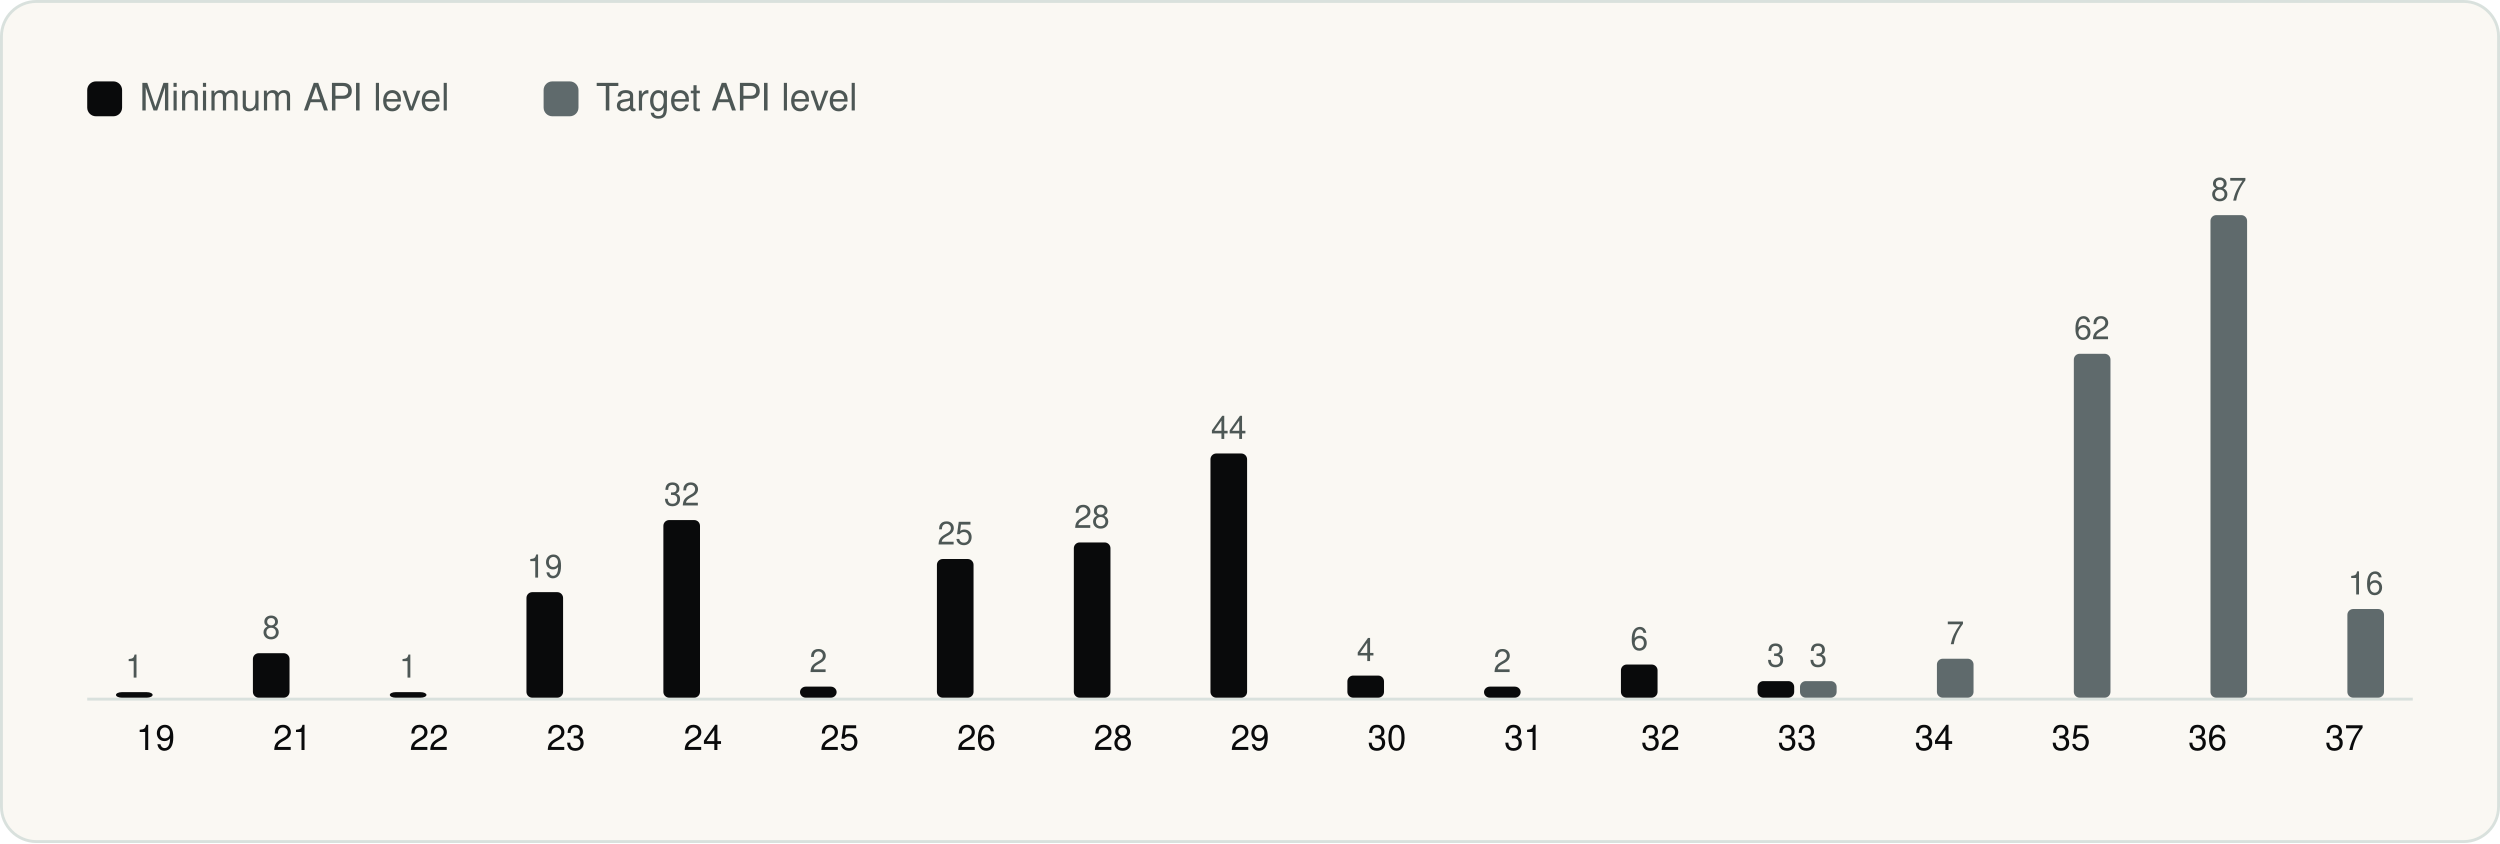
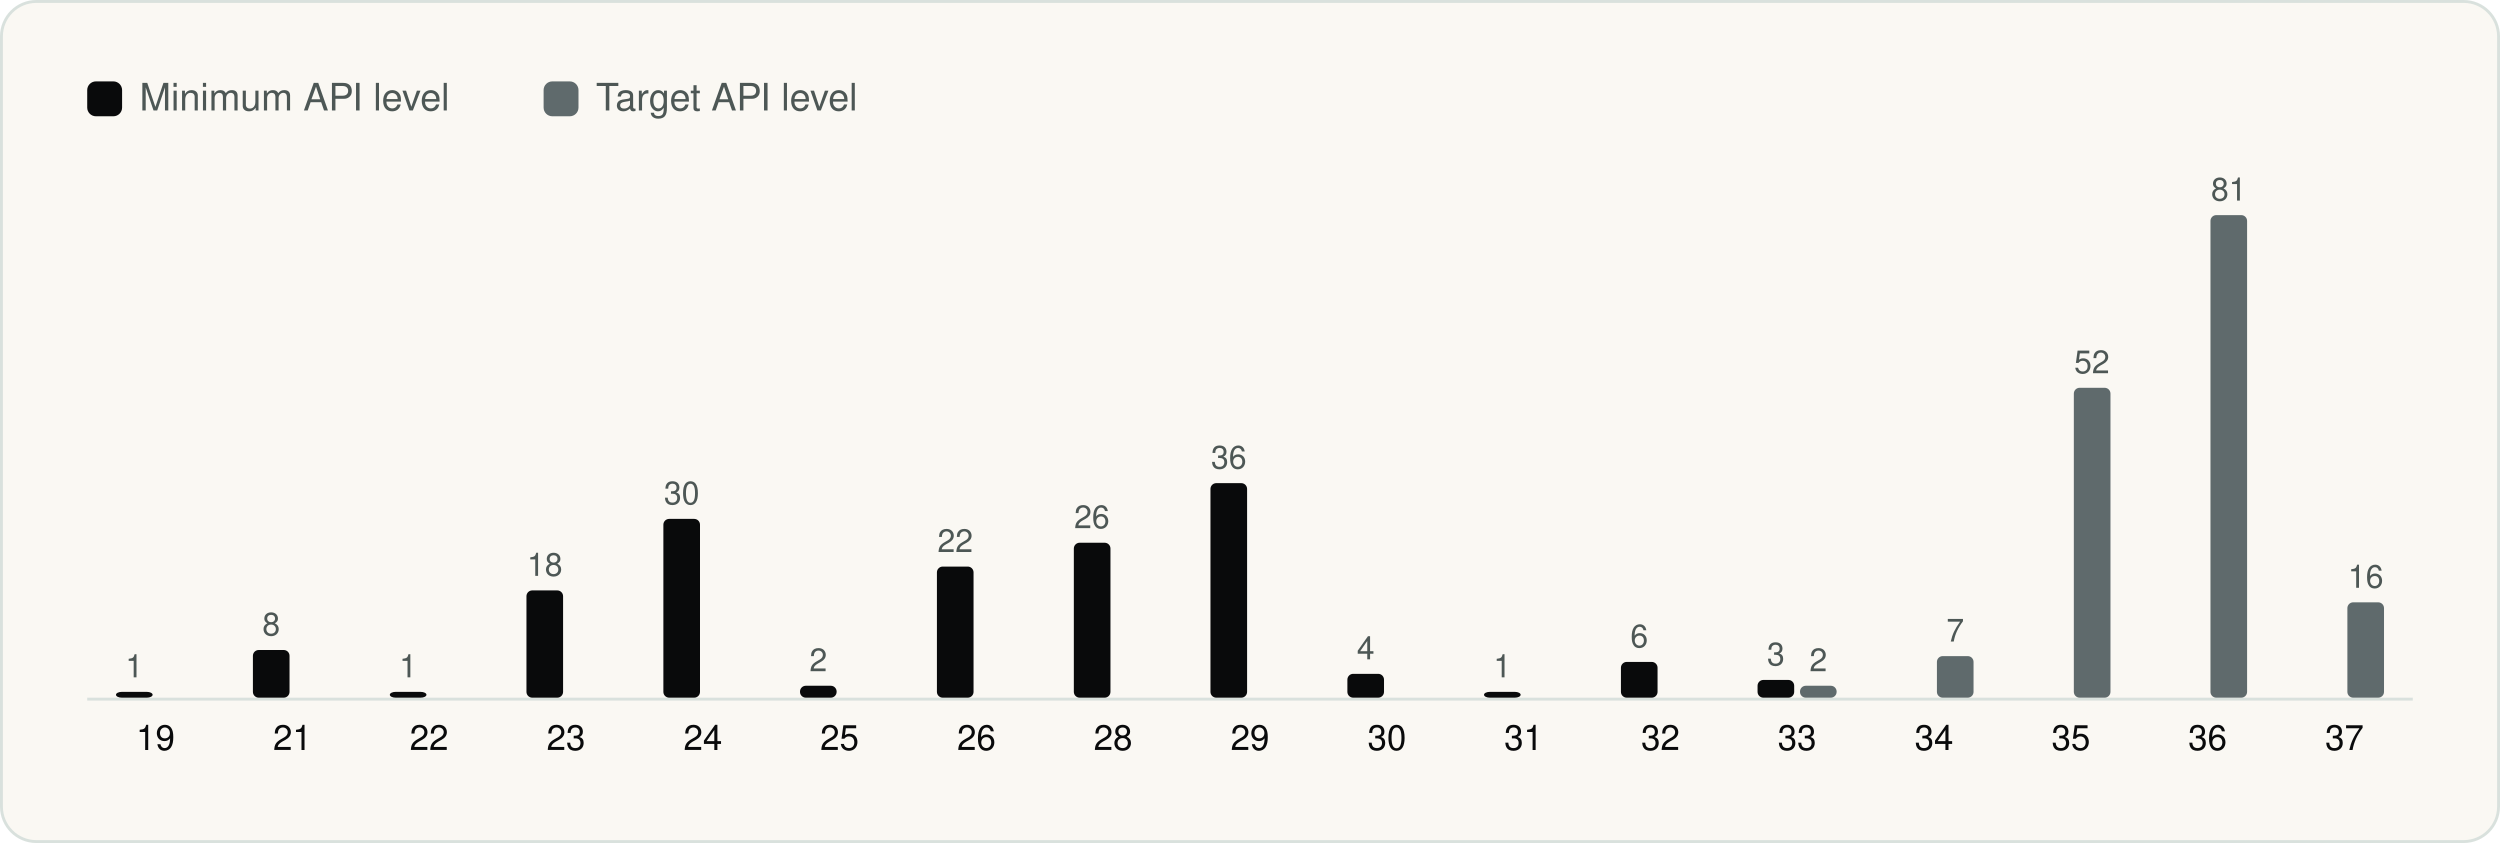
<svg xmlns="http://www.w3.org/2000/svg" viewBox="0 0 860 290" width="860" height="290" role="img" aria-label="Android API levels" font-family="Geist, -apple-system, BlinkMacSystemFont, 'Segoe UI', Helvetica, Arial, sans-serif">
  <rect x="0.5" y="0.5" width="859" height="289" rx="12" fill="#FAF8F3" stroke="#D9E1DD" />
  <g transform="translate(20 20)">
    <rect x="10" y="8" width="12" height="12" rx="3" fill="#090A0B" />
    <text x="28" y="18" font-size="13" fill="#4D5755">Minimum API level</text>
    <rect x="167.0" y="8" width="12" height="12" rx="3" fill="#5F6A6C" />
    <text x="185.0" y="18" font-size="13" fill="#4D5755">Target API level</text>
    <line x1="10" y1="220.5" x2="810" y2="220.5" stroke="#D9E1DD" />
-     <rect x="19.9" y="218.1" width="12.6" height="1.9" rx="2" fill="#090A0B" />
-     <text x="26.2" y="213.1" font-size="11" text-anchor="middle" fill="#4D5755">1</text>
+     <rect x="19.9" y="218.0" width="12.6" height="2.0" rx="2" fill="#090A0B" />
+     <text x="26.2" y="213.0" font-size="11" text-anchor="middle" fill="#4D5755">1</text>
    <text x="33.5" y="238.0" font-size="12" text-anchor="middle" fill="#090A0B">19</text>
-     <rect x="67.0" y="204.7" width="12.6" height="15.3" rx="2" fill="#090A0B" />
-     <text x="73.3" y="199.7" font-size="11" text-anchor="middle" fill="#4D5755">8</text>
+     <rect x="67.0" y="203.6" width="12.6" height="16.4" rx="2" fill="#090A0B" />
+     <text x="73.3" y="198.6" font-size="11" text-anchor="middle" fill="#4D5755">8</text>
    <text x="80.6" y="238.0" font-size="12" text-anchor="middle" fill="#090A0B">21</text>
-     <rect x="114.1" y="218.1" width="12.6" height="1.9" rx="2" fill="#090A0B" />
-     <text x="120.4" y="213.1" font-size="11" text-anchor="middle" fill="#4D5755">1</text>
+     <rect x="114.1" y="218.0" width="12.6" height="2.0" rx="2" fill="#090A0B" />
+     <text x="120.4" y="213.0" font-size="11" text-anchor="middle" fill="#4D5755">1</text>
    <text x="127.6" y="238.0" font-size="12" text-anchor="middle" fill="#090A0B">22</text>
-     <rect x="161.1" y="183.7" width="12.6" height="36.3" rx="2" fill="#090A0B" />
-     <text x="167.4" y="178.7" font-size="11" text-anchor="middle" fill="#4D5755">19</text>
+     <rect x="161.1" y="183.1" width="12.6" height="36.9" rx="2" fill="#090A0B" />
+     <text x="167.4" y="178.1" font-size="11" text-anchor="middle" fill="#4D5755">18</text>
    <text x="174.7" y="238.0" font-size="12" text-anchor="middle" fill="#090A0B">23</text>
-     <rect x="208.2" y="158.9" width="12.6" height="61.1" rx="2" fill="#090A0B" />
-     <text x="214.5" y="153.9" font-size="11" text-anchor="middle" fill="#4D5755">32</text>
+     <rect x="208.2" y="158.5" width="12.6" height="61.5" rx="2" fill="#090A0B" />
+     <text x="214.5" y="153.5" font-size="11" text-anchor="middle" fill="#4D5755">30</text>
    <text x="221.8" y="238.0" font-size="12" text-anchor="middle" fill="#090A0B">24</text>
-     <rect x="255.2" y="216.2" width="12.6" height="3.8" rx="2" fill="#090A0B" />
-     <text x="261.5" y="211.2" font-size="11" text-anchor="middle" fill="#4D5755">2</text>
+     <rect x="255.2" y="215.9" width="12.6" height="4.1" rx="2" fill="#090A0B" />
+     <text x="261.5" y="210.9" font-size="11" text-anchor="middle" fill="#4D5755">2</text>
    <text x="268.8" y="238.0" font-size="12" text-anchor="middle" fill="#090A0B">25</text>
-     <rect x="302.3" y="172.3" width="12.6" height="47.7" rx="2" fill="#090A0B" />
-     <text x="308.6" y="167.3" font-size="11" text-anchor="middle" fill="#4D5755">25</text>
+     <rect x="302.3" y="174.9" width="12.6" height="45.1" rx="2" fill="#090A0B" />
+     <text x="308.6" y="169.9" font-size="11" text-anchor="middle" fill="#4D5755">22</text>
    <text x="315.9" y="238.0" font-size="12" text-anchor="middle" fill="#090A0B">26</text>
-     <rect x="349.4" y="166.6" width="12.6" height="53.4" rx="2" fill="#090A0B" />
-     <text x="355.6" y="161.6" font-size="11" text-anchor="middle" fill="#4D5755">28</text>
+     <rect x="349.4" y="166.7" width="12.6" height="53.3" rx="2" fill="#090A0B" />
+     <text x="355.6" y="161.7" font-size="11" text-anchor="middle" fill="#4D5755">26</text>
    <text x="362.9" y="238.0" font-size="12" text-anchor="middle" fill="#090A0B">28</text>
-     <rect x="396.4" y="136.0" width="12.6" height="84.0" rx="2" fill="#090A0B" />
-     <text x="402.7" y="131.0" font-size="11" text-anchor="middle" fill="#4D5755">44</text>
+     <rect x="396.4" y="146.2" width="12.6" height="73.8" rx="2" fill="#090A0B" />
+     <text x="402.7" y="141.2" font-size="11" text-anchor="middle" fill="#4D5755">36</text>
    <text x="410.0" y="238.0" font-size="12" text-anchor="middle" fill="#090A0B">29</text>
-     <rect x="443.5" y="212.4" width="12.6" height="7.6" rx="2" fill="#090A0B" />
-     <text x="449.8" y="207.4" font-size="11" text-anchor="middle" fill="#4D5755">4</text>
+     <rect x="443.5" y="211.8" width="12.6" height="8.2" rx="2" fill="#090A0B" />
+     <text x="449.8" y="206.8" font-size="11" text-anchor="middle" fill="#4D5755">4</text>
    <text x="457.1" y="238.0" font-size="12" text-anchor="middle" fill="#090A0B">30</text>
-     <rect x="490.5" y="216.2" width="12.6" height="3.8" rx="2" fill="#090A0B" />
-     <text x="496.8" y="211.2" font-size="11" text-anchor="middle" fill="#4D5755">2</text>
+     <rect x="490.5" y="218.0" width="12.6" height="2.0" rx="2" fill="#090A0B" />
+     <text x="496.8" y="213.0" font-size="11" text-anchor="middle" fill="#4D5755">1</text>
    <text x="504.1" y="238.0" font-size="12" text-anchor="middle" fill="#090A0B">31</text>
-     <rect x="537.6" y="208.6" width="12.6" height="11.4" rx="2" fill="#090A0B" />
-     <text x="543.9" y="203.6" font-size="11" text-anchor="middle" fill="#4D5755">6</text>
+     <rect x="537.6" y="207.7" width="12.6" height="12.3" rx="2" fill="#090A0B" />
+     <text x="543.9" y="202.7" font-size="11" text-anchor="middle" fill="#4D5755">6</text>
    <text x="551.2" y="238.0" font-size="12" text-anchor="middle" fill="#090A0B">32</text>
-     <rect x="584.6" y="214.3" width="12.6" height="5.7" rx="2" fill="#090A0B" />
-     <text x="590.9" y="209.3" font-size="11" text-anchor="middle" fill="#4D5755">3</text>
-     <rect x="599.2" y="214.3" width="12.6" height="5.7" rx="2" fill="#5F6A6C" />
-     <text x="605.5" y="209.3" font-size="11" text-anchor="middle" fill="#4D5755">3</text>
+     <rect x="584.6" y="213.9" width="12.6" height="6.1" rx="2" fill="#090A0B" />
+     <text x="590.9" y="208.9" font-size="11" text-anchor="middle" fill="#4D5755">3</text>
+     <rect x="599.2" y="215.9" width="12.6" height="4.1" rx="2" fill="#5F6A6C" />
+     <text x="605.5" y="210.9" font-size="11" text-anchor="middle" fill="#4D5755">2</text>
    <text x="598.2" y="238.0" font-size="12" text-anchor="middle" fill="#090A0B">33</text>
-     <rect x="646.3" y="206.6" width="12.6" height="13.4" rx="2" fill="#5F6A6C" />
-     <text x="652.6" y="201.6" font-size="11" text-anchor="middle" fill="#4D5755">7</text>
+     <rect x="646.3" y="205.7" width="12.6" height="14.3" rx="2" fill="#5F6A6C" />
+     <text x="652.6" y="200.7" font-size="11" text-anchor="middle" fill="#4D5755">7</text>
    <text x="645.3" y="238.0" font-size="12" text-anchor="middle" fill="#090A0B">34</text>
-     <rect x="693.4" y="101.7" width="12.6" height="118.3" rx="2" fill="#5F6A6C" />
-     <text x="699.6" y="96.7" font-size="11" text-anchor="middle" fill="#4D5755">62</text>
+     <rect x="693.4" y="113.4" width="12.6" height="106.6" rx="2" fill="#5F6A6C" />
+     <text x="699.6" y="108.4" font-size="11" text-anchor="middle" fill="#4D5755">52</text>
    <text x="692.4" y="238.0" font-size="12" text-anchor="middle" fill="#090A0B">35</text>
    <rect x="740.4" y="54.0" width="12.6" height="166.0" rx="2" fill="#5F6A6C" />
-     <text x="746.7" y="49.0" font-size="11" text-anchor="middle" fill="#4D5755">87</text>
+     <text x="746.7" y="49.0" font-size="11" text-anchor="middle" fill="#4D5755">81</text>
    <text x="739.4" y="238.0" font-size="12" text-anchor="middle" fill="#090A0B">36</text>
-     <rect x="787.5" y="189.5" width="12.6" height="30.5" rx="2" fill="#5F6A6C" />
-     <text x="793.8" y="184.5" font-size="11" text-anchor="middle" fill="#4D5755">16</text>
+     <rect x="787.5" y="187.2" width="12.6" height="32.8" rx="2" fill="#5F6A6C" />
+     <text x="793.8" y="182.2" font-size="11" text-anchor="middle" fill="#4D5755">16</text>
    <text x="786.5" y="238.0" font-size="12" text-anchor="middle" fill="#090A0B">37</text>
  </g>
</svg>
